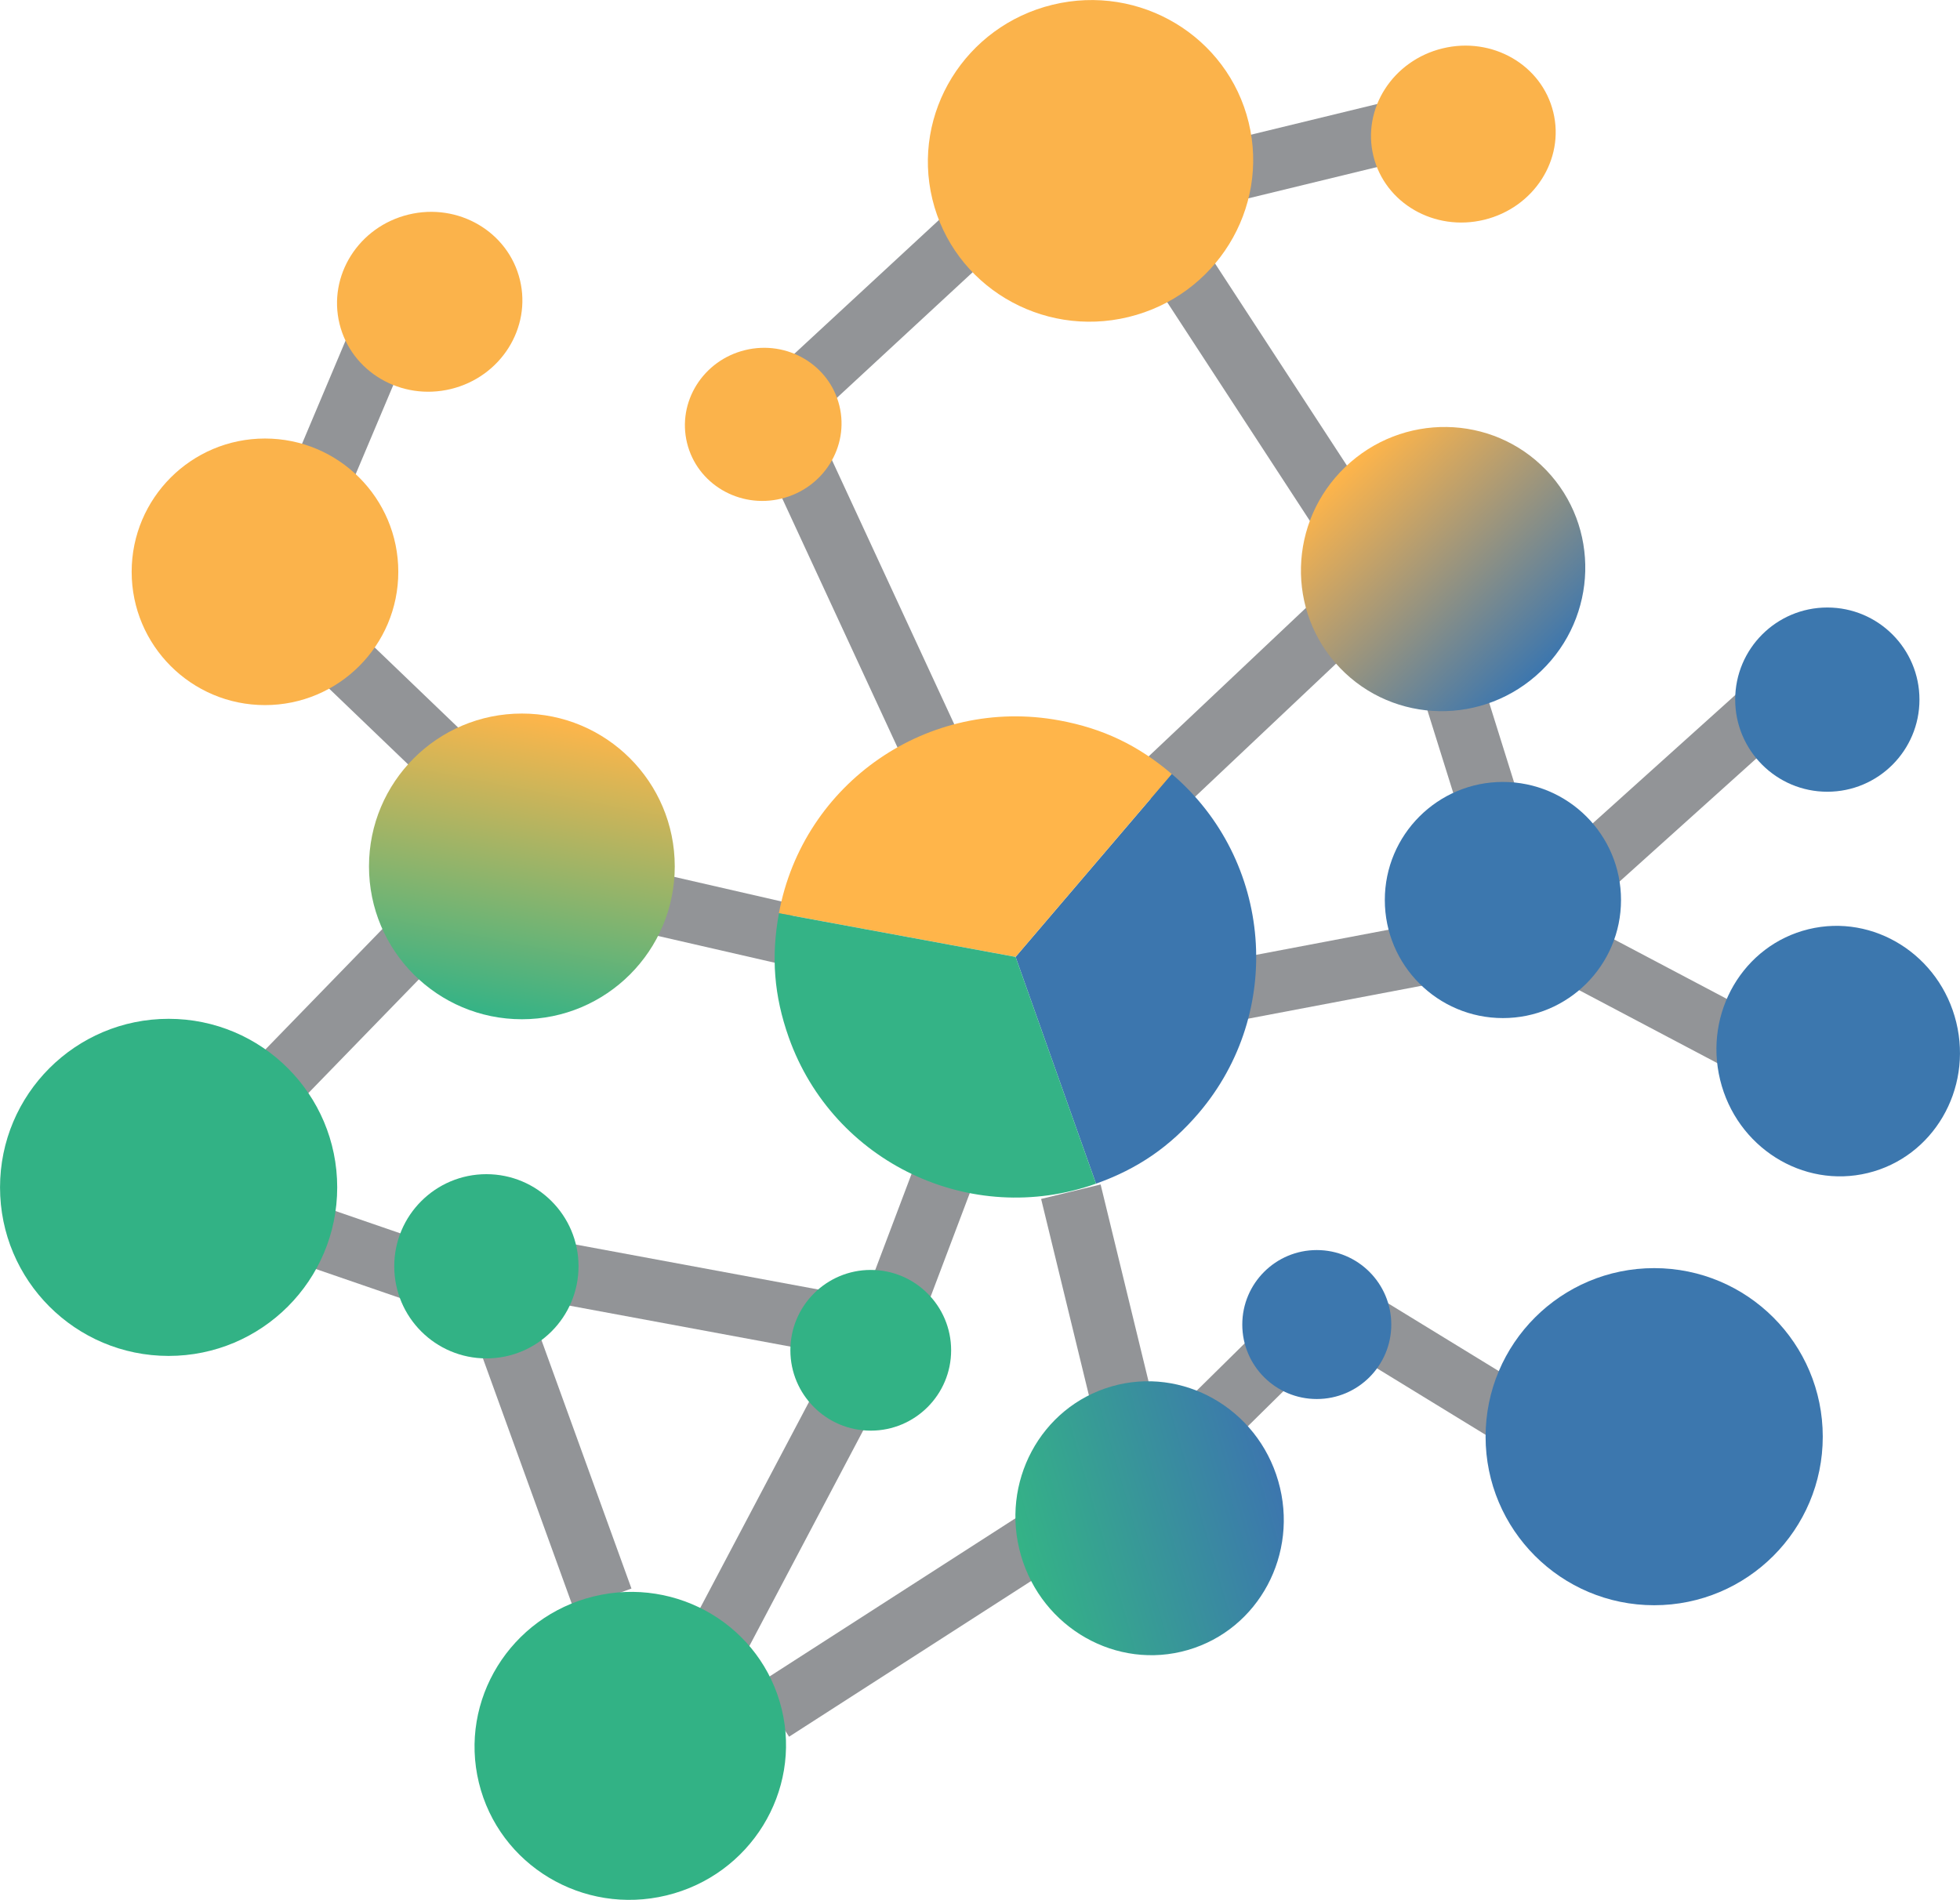
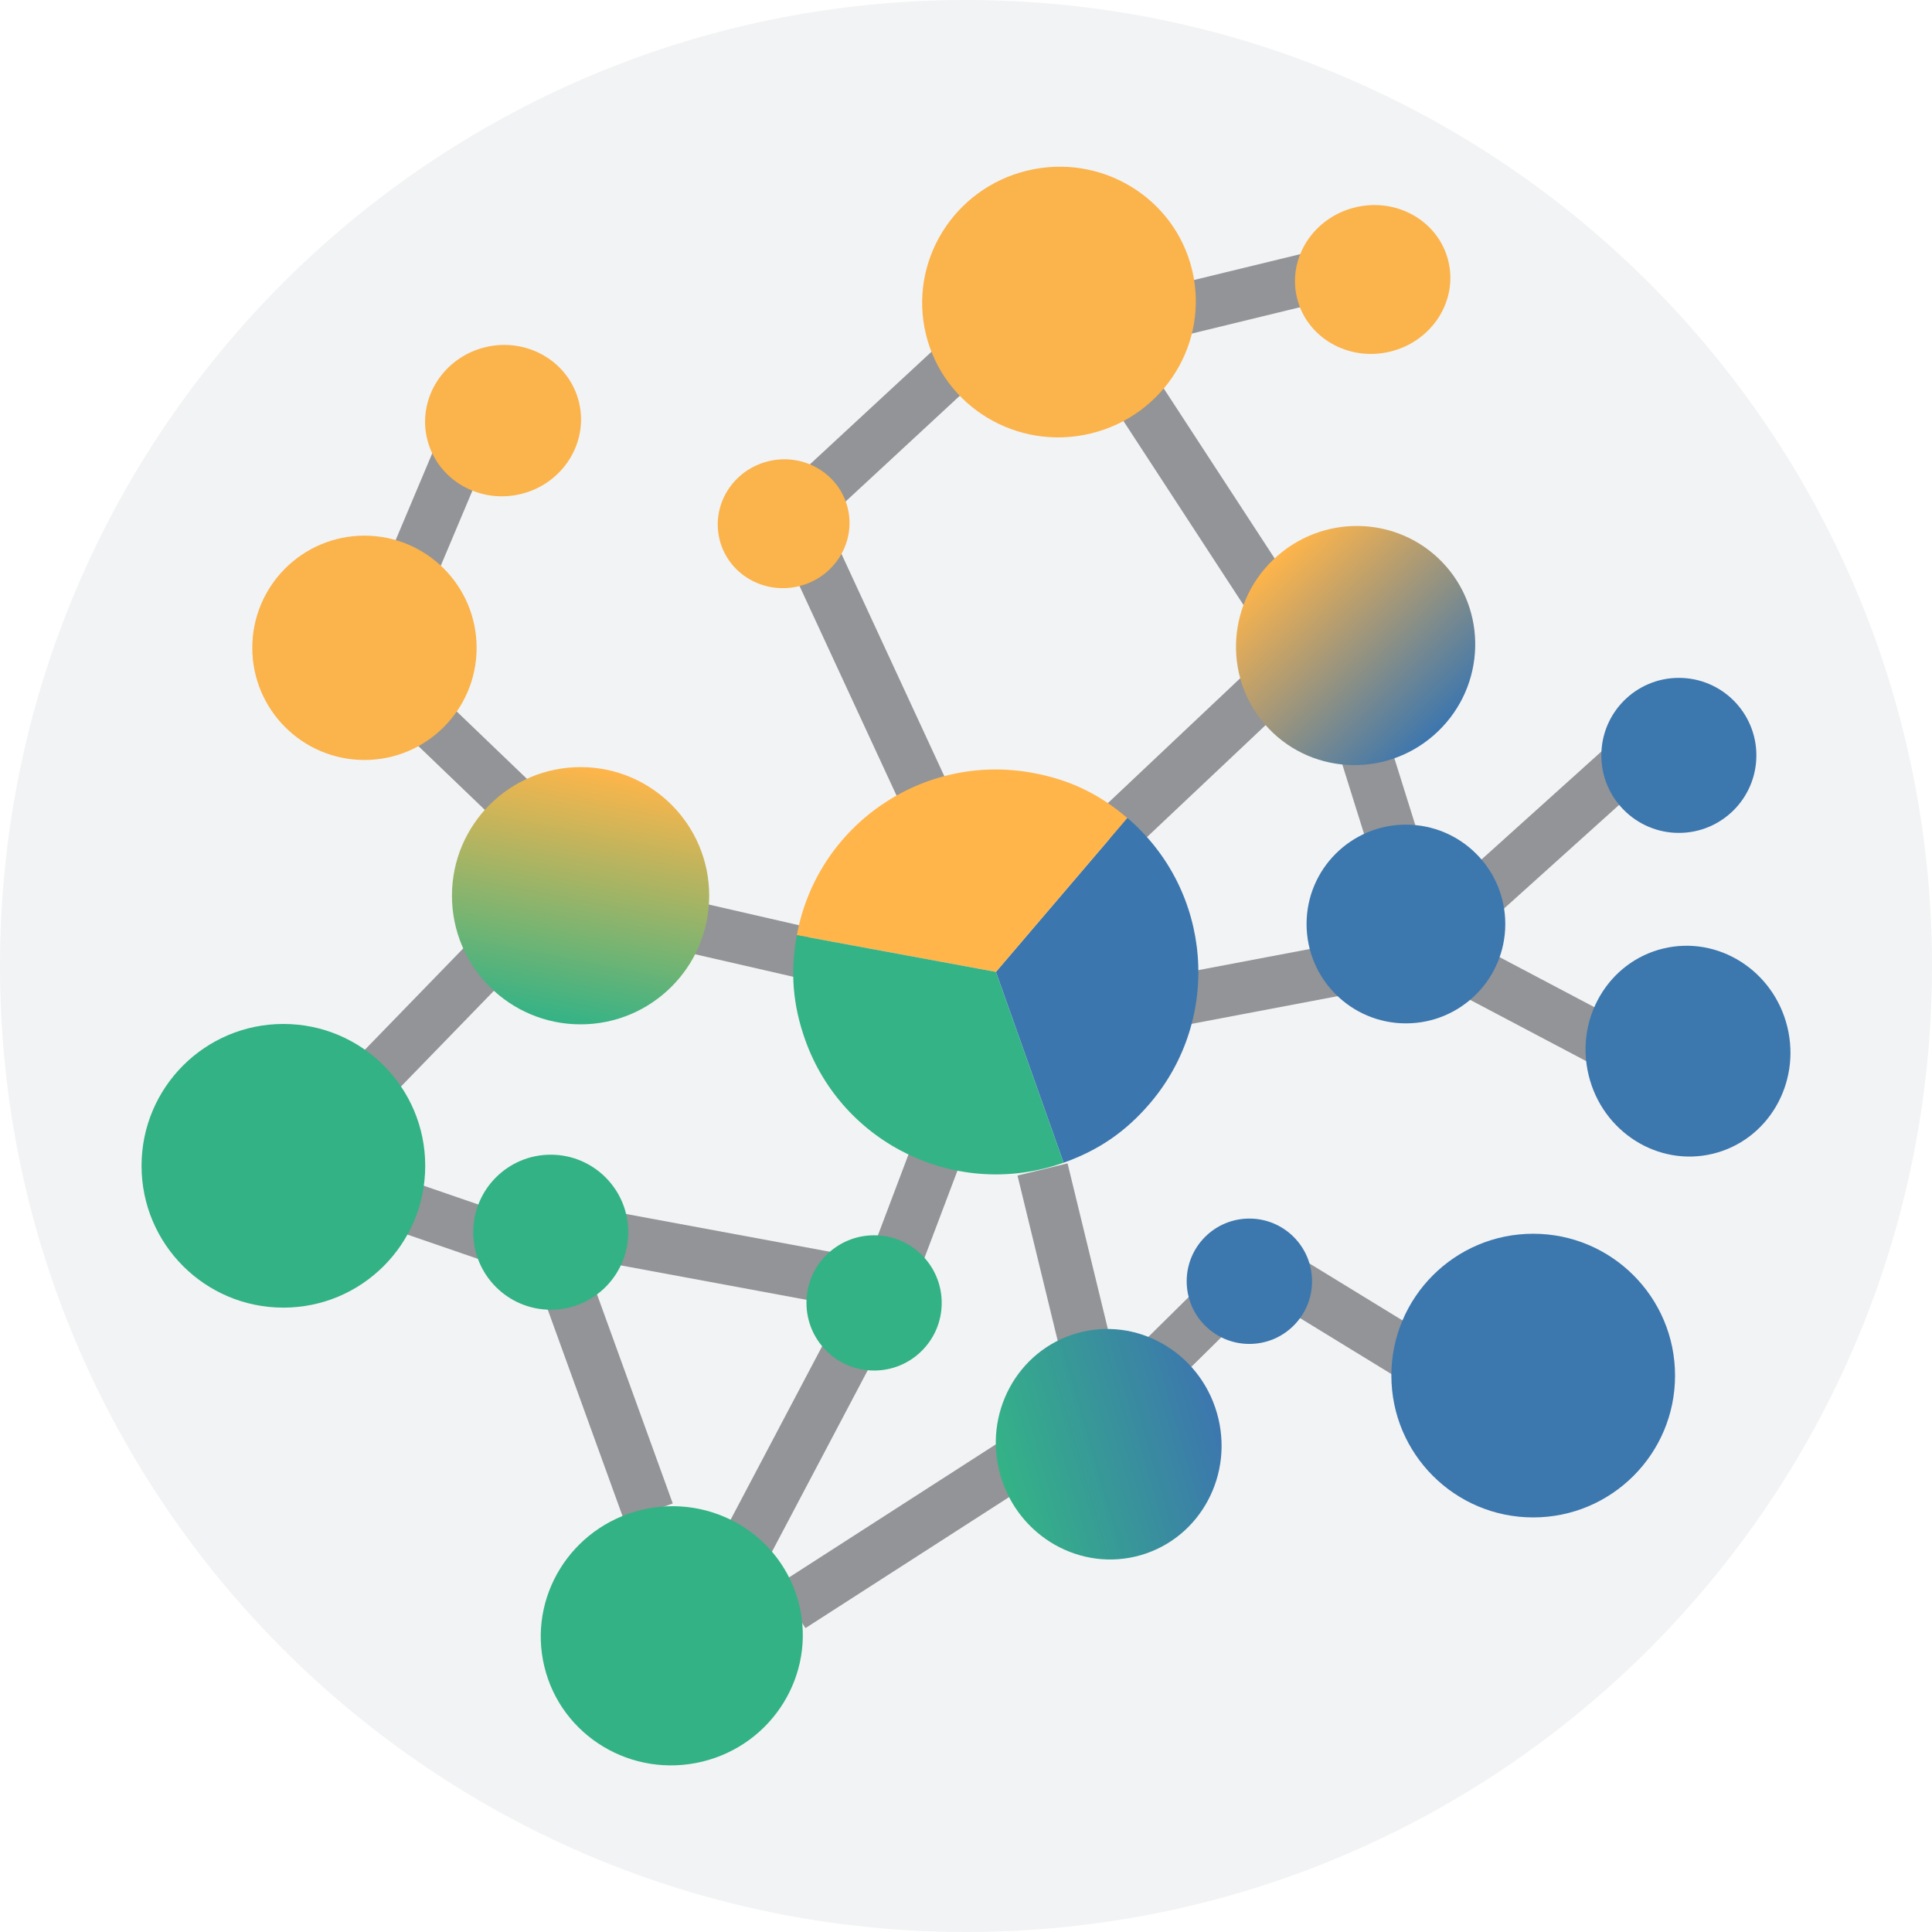
- <svg xmlns="http://www.w3.org/2000/svg" height="40" viewBox="0 0 64.012 62.06">
+ <svg xmlns="http://www.w3.org/2000/svg" height="40" viewBox="0 0 75 75">
  <style>
-     .st0{fill:#929497}.st4{fill:#fbb34b}.st6{fill:#32b285}.st9{fill:#3c77ae}
+     .st1{fill:none;stroke:#929497;stroke-width:2;stroke-miterlimit:10}.st5{fill:#fbb34b}.st7{fill:#32b285}.st10{fill:#3c77ae}
  </style>
  <g id="Layer_1">
-     <path transform="rotate(20.702 30.063 40.4)" class="st0" d="M29.064 38.138h2v4.532h-2z" />
-     <path transform="rotate(12.926 22.922 29.879)" class="st0" d="M20.03 28.877h5.782v2H20.03z" />
-     <path transform="rotate(76.326 36.076 43.451)" class="st0" d="M31.421 42.453h9.314v2h-9.314z" />
-     <path transform="rotate(46.641 40.524 23.24)" class="st0" d="M39.525 19.144h2v8.194h-2z" />
-     <path transform="rotate(79.251 43.66 31.71)" class="st0" d="M42.659 27.952h2v7.514h-2z" />
-     <path transform="rotate(65.165 28.464 20.206)" class="st0" d="M22.179 19.205h12.568v2H22.179z" />
-     <path transform="rotate(57.243 30.125 52.74)" class="st0" d="M29.126 46.925h2v11.637h-2z" />
-     <path transform="rotate(45.396 40.523 45.41)" class="st0" d="M39.525 42.5h2v5.823h-2z" />
-     <path transform="rotate(56.88 41.33 12.965)" class="st0" d="M33.446 11.964h15.765v2H33.446z" />
-     <path transform="rotate(76.332 43.397 4.81)" class="st0" d="M42.398.874h2v7.875h-2z" />
-     <path transform="rotate(47.217 29.8 9.351)" class="st0" d="M28.799 2.709h2v13.285h-2z" />
-     <path transform="rotate(43.83 14.204 24.422)" class="st0" d="M8.602 23.424h11.204v2H8.602z" />
-     <path transform="rotate(22.873 11.355 13.533)" class="st0" d="M10.356 9.877h2v7.314h-2z" />
-     <path transform="rotate(19.003 10.962 40.62)" class="st0" d="M7.462 39.619h6.997v2H7.462z" />
-     <path transform="rotate(70.092 17.929 47.39)" class="st0" d="M12.776 46.39h10.303v2.001H12.776z" />
-     <path transform="rotate(10.504 21.577 42.182)" class="st0" d="M16.342 41.186h10.474v2H16.342z" />
-     <path transform="rotate(27.828 25.32 50.028)" class="st0" d="M24.318 43.337h2v13.374h-2z" />
-     <path transform="rotate(44.168 11.76 32.533)" class="st0" d="M10.76 27.692h2v9.681h-2z" />
-     <path transform="rotate(27.834 54.208 32.6)" class="st0" d="M49.596 31.605h9.231v2h-9.231z" />
-     <path transform="rotate(48.008 53.76 26.677)" class="st0" d="M52.756 21.802h2v9.746h-2z" />
-     <path transform="rotate(72.632 47.943 24.1)" class="st0" d="M45.715 23.098h4.453v1.999h-4.453z" />
-     <path transform="rotate(31.482 47.039 44.786)" class="st0" d="M43.497 43.791h7.082v2h-7.082z" />
-     <circle class="st4" cx="8.654" cy="18.679" r="4.354" />
-     <ellipse transform="rotate(-13.674 14.035 9.859)" class="st4" cx="14.034" cy="9.858" rx="3.032" ry="2.932" />
-     <ellipse transform="rotate(-13.68 24.92 13.862)" class="st4" cx="24.926" cy="13.864" rx="2.561" ry="2.497" />
-     <linearGradient id="SVGID_1_" gradientUnits="userSpaceOnUse" x1="17.359" y1="30.285" x2="17.359" y2="20.299" gradientTransform="rotate(10.929 1.473 25.144)">
+     <circle cx="37.5" cy="37.5" r="37.5" fill="#f2f3f4" />
+     <path class="st1" d="M34.757 48.994l1.603-4.24M25.597 35.7l5.635 1.293M42.673 54.448l-2.202-9.05M43.04 32.522l5.959-5.624M52.844 37.479l-7.382 1.4M31.318 20.972l5.278 11.405M30.727 62.362l9.786-6.297M48.092 49.836l-4.146 4.09M51.13 26.036l-8.614-13.204M52.718 10.35l-7.652 1.861M30.419 20.334l9.748-9.026M23.739 34.773l-8.083-7.758M15.43 23.374l2.841-6.74M13.147 45.95l6.616 2.278M21.667 49.016l3.509 9.688M21.924 47.702l10.298 1.909M27.692 62.408l6.241-11.828M13.883 42.476l6.743-6.946M55.624 36.92l8.163 4.309M55.63 36.406l7.241-6.522M54.101 32.693l-1.33-4.25M49.513 49.412l6.04 3.698" />
+     <circle class="st5" cx="14.148" cy="25.148" r="4.354" />
+     <ellipse transform="rotate(-13.674 19.53 16.329)" class="st5" cx="19.529" cy="16.328" rx="3.032" ry="2.932" />
+     <ellipse transform="rotate(-13.68 30.413 20.33)" class="st5" cx="30.42" cy="20.333" rx="2.561" ry="2.497" />
+     <linearGradient id="SVGID_1_" gradientUnits="userSpaceOnUse" x1="22.853" y1="36.755" x2="22.853" y2="26.769" gradientTransform="rotate(10.929 6.968 31.612)">
      <stop offset="0" stop-color="#34b386" />
      <stop offset="1" stop-color="#ffb54a" />
    </linearGradient>
-     <circle cx="17.044" cy="28.302" r="4.993" fill="url(#SVGID_1_)" />
-     <path class="st4" d="M50.729 3.665c.377 1.546-.631 3.118-2.256 3.514-1.623.395-3.243-.538-3.619-2.084-.377-1.546.635-3.119 2.257-3.514 1.626-.396 3.243.538 3.618 2.084z" />
-     <linearGradient id="SVGID_2_" gradientUnits="userSpaceOnUse" x1="45.526" y1="26.541" x2="51.928" y2="26.541" gradientTransform="matrix(.9989 1.0412 -1.0518 1.0092 26.375 -58.932)">
+     <circle cx="22.538" cy="34.772" r="4.993" fill="url(#SVGID_1_)" />
+     <path class="st5" d="M56.224 10.135c.377 1.546-.631 3.118-2.256 3.514-1.623.395-3.243-.538-3.619-2.084-.377-1.546.635-3.119 2.257-3.514 1.625-.396 3.242.538 3.618 2.084z" />
+     <linearGradient id="SVGID_2_" gradientUnits="userSpaceOnUse" x1="51.02" y1="33.011" x2="57.422" y2="33.011" gradientTransform="matrix(.9989 1.0412 -1.0518 1.0092 33.185 -64.712)">
      <stop offset="0" stop-color="#ffb54a" />
      <stop offset="1" stop-color="#3c76ae" />
    </linearGradient>
-     <path d="M50.329 21.922c-1.859 1.785-4.798 1.739-6.565-.102-1.767-1.841-1.69-4.779.17-6.563 1.859-1.784 4.797-1.739 6.565.101 1.764 1.841 1.689 4.78-.17 6.564z" fill="url(#SVGID_2_)" />
-     <ellipse transform="rotate(-13.663 35.617 5.252)" class="st4" cx="35.615" cy="5.255" rx="5.315" ry="5.249" />
-     <path d="M33.168 31.259l5.101-5.977a7.862 7.862 0 0 1 .879 11.079c-.94 1.099-1.989 1.82-3.353 2.305l-2.627-7.407z" fill="#3c76ae" />
-     <path d="M33.168 31.259l-7.729-1.427a7.858 7.858 0 0 1 9.156-6.299c1.424.262 2.573.811 3.673 1.75l-5.1 5.976z" fill="#ffb54a" />
-     <path d="M33.168 31.259l2.627 7.407a7.86 7.86 0 0 1-10.035-4.778c-.482-1.362-.582-2.635-.32-4.056l7.728 1.427z" fill="#34b386" />
-     <circle class="st6" cx="5.507" cy="38.787" r="5.506" />
-     <linearGradient id="SVGID_3_" gradientUnits="userSpaceOnUse" x1="29.483" y1="49.581" x2="38.23" y2="49.581" gradientTransform="rotate(-16.137 35.75 36.577)">
+     <path d="M55.823 28.392c-1.859 1.785-4.798 1.739-6.565-.102-1.767-1.841-1.69-4.779.17-6.563 1.859-1.784 4.797-1.739 6.565.101 1.764 1.84 1.689 4.779-.17 6.564z" fill="url(#SVGID_2_)" />
+     <ellipse transform="rotate(-13.663 41.112 11.721)" class="st5" cx="41.109" cy="11.725" rx="5.315" ry="5.249" />
+     <path d="M38.662 37.729l5.101-5.977a7.862 7.862 0 0 1 .879 11.079c-.94 1.099-1.989 1.82-3.353 2.305l-2.627-7.407z" fill="#3c76ae" />
+     <path d="M38.662 37.729l-7.729-1.427a7.858 7.858 0 0 1 9.156-6.299c1.424.262 2.573.811 3.673 1.75l-5.1 5.976z" fill="#ffb54a" />
+     <path d="M38.662 37.729l2.627 7.407a7.86 7.86 0 0 1-10.035-4.778c-.482-1.362-.582-2.635-.32-4.056l7.728 1.427z" fill="#34b386" />
+     <circle class="st7" cx="11.001" cy="45.256" r="5.506" />
+     <linearGradient id="SVGID_3_" gradientUnits="userSpaceOnUse" x1="34.977" y1="56.051" x2="43.724" y2="56.051" gradientTransform="rotate(-16.137 41.243 43.047)">
      <stop offset=".001" stop-color="#34b386" />
      <stop offset="1" stop-color="#3c76ae" />
    </linearGradient>
-     <path d="M41.746 48.38c.688 2.376-.635 4.849-2.954 5.52-2.32.672-4.759-.713-5.448-3.09-.688-2.376.635-4.849 2.956-5.52 2.32-.671 4.759.713 5.446 3.09z" fill="url(#SVGID_3_)" />
-     <ellipse transform="rotate(-13.663 20.595 57.036)" class="st6" cx="20.586" cy="57.029" rx="5.089" ry="5.026" />
-     <circle class="st6" cx="15.885" cy="41.365" r="3.009" />
-     <circle class="st6" cx="28.438" cy="44.109" r="2.625" />
-     <ellipse transform="rotate(-13.674 60.033 34.335)" class="st9" cx="60.034" cy="34.336" rx="3.969" ry="4.098" />
-     <circle class="st9" cx="49.084" cy="29.4" r="3.857" />
-     <circle class="st9" cx="54.024" cy="46.931" r="5.506" />
-     <circle class="st9" cx="43.005" cy="43.268" r="2.433" />
-     <circle class="st9" cx="59.679" cy="22.854" r="3.009" />
+     <path d="M47.24 54.85c.688 2.376-.635 4.849-2.954 5.52-2.32.672-4.759-.713-5.448-3.09-.688-2.376.635-4.849 2.956-5.52 2.32-.672 4.759.713 5.446 3.09z" fill="url(#SVGID_3_)" />
+     <ellipse transform="rotate(-13.663 26.09 63.506)" class="st7" cx="26.08" cy="63.499" rx="5.089" ry="5.026" />
+     <circle class="st7" cx="21.38" cy="47.834" r="3.009" />
+     <circle class="st7" cx="33.932" cy="50.579" r="2.625" />
+     <ellipse transform="rotate(-13.674 65.527 40.805)" class="st10" cx="65.528" cy="40.806" rx="3.969" ry="4.098" />
+     <circle class="st10" cx="54.578" cy="35.87" r="3.857" />
+     <circle class="st10" cx="59.519" cy="53.4" r="5.506" />
+     <circle class="st10" cx="48.5" cy="49.738" r="2.433" />
+     <circle class="st10" cx="65.173" cy="29.324" r="3.009" />
  </g>
</svg>
